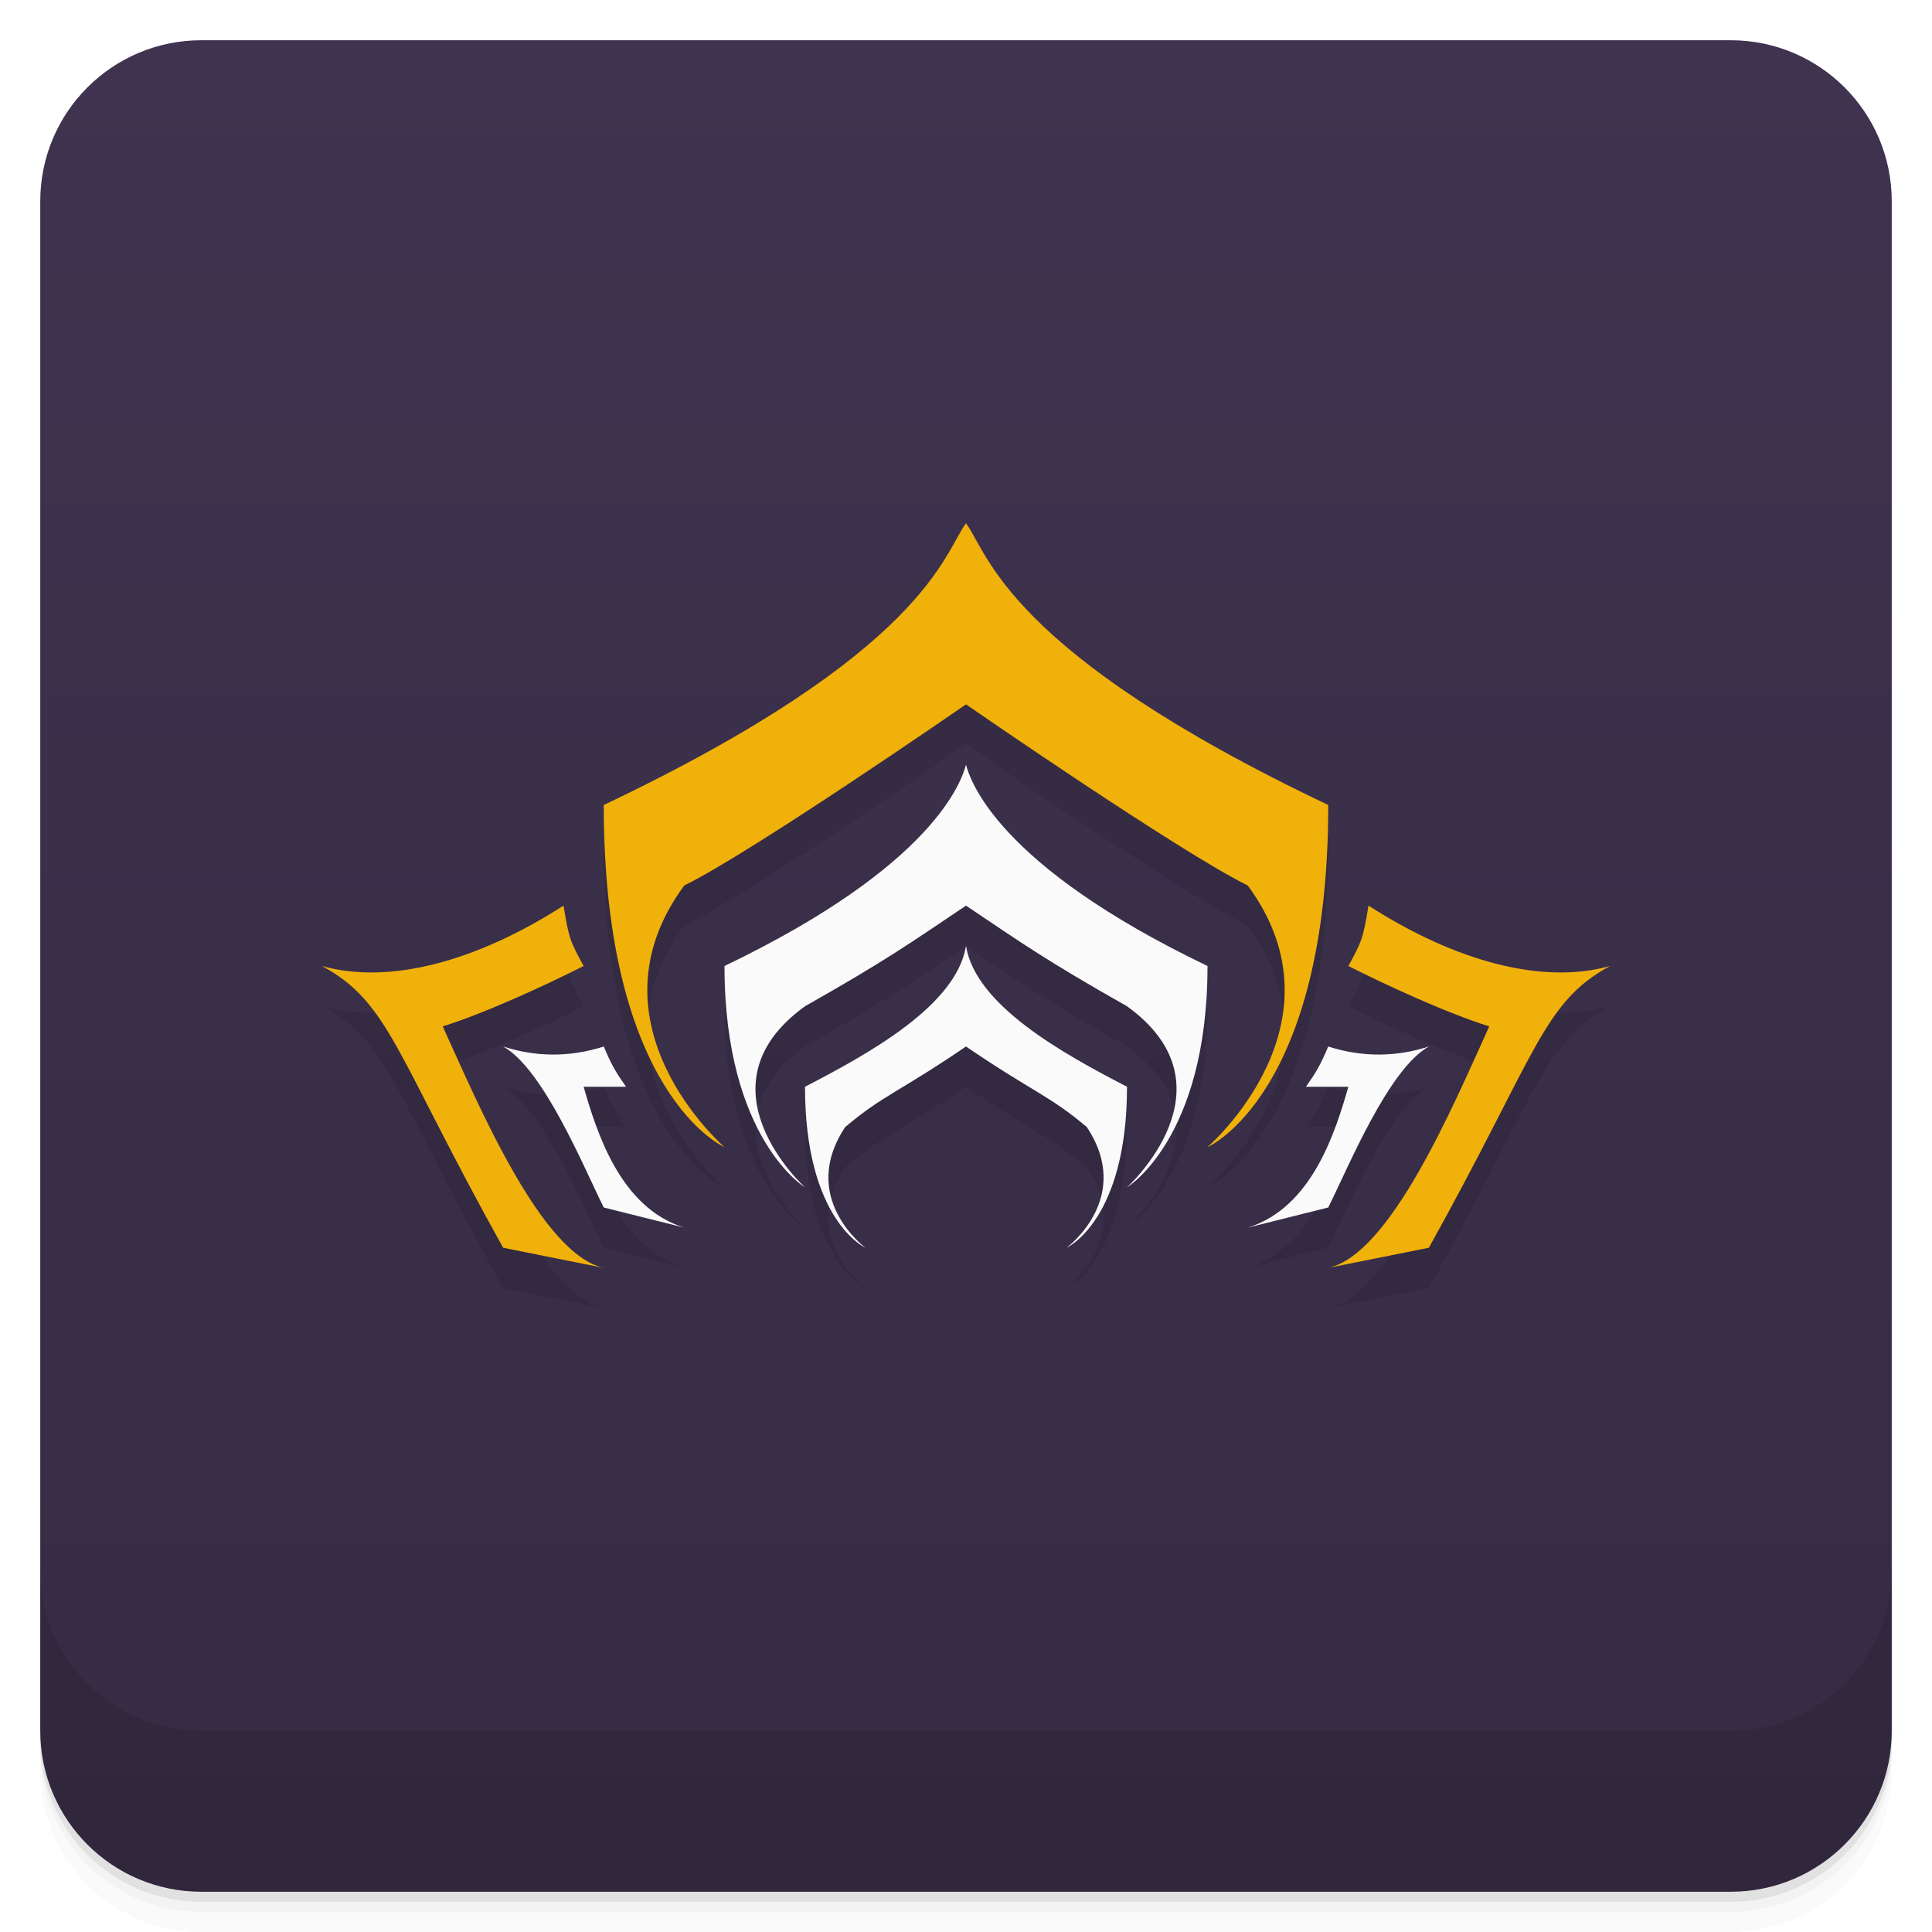
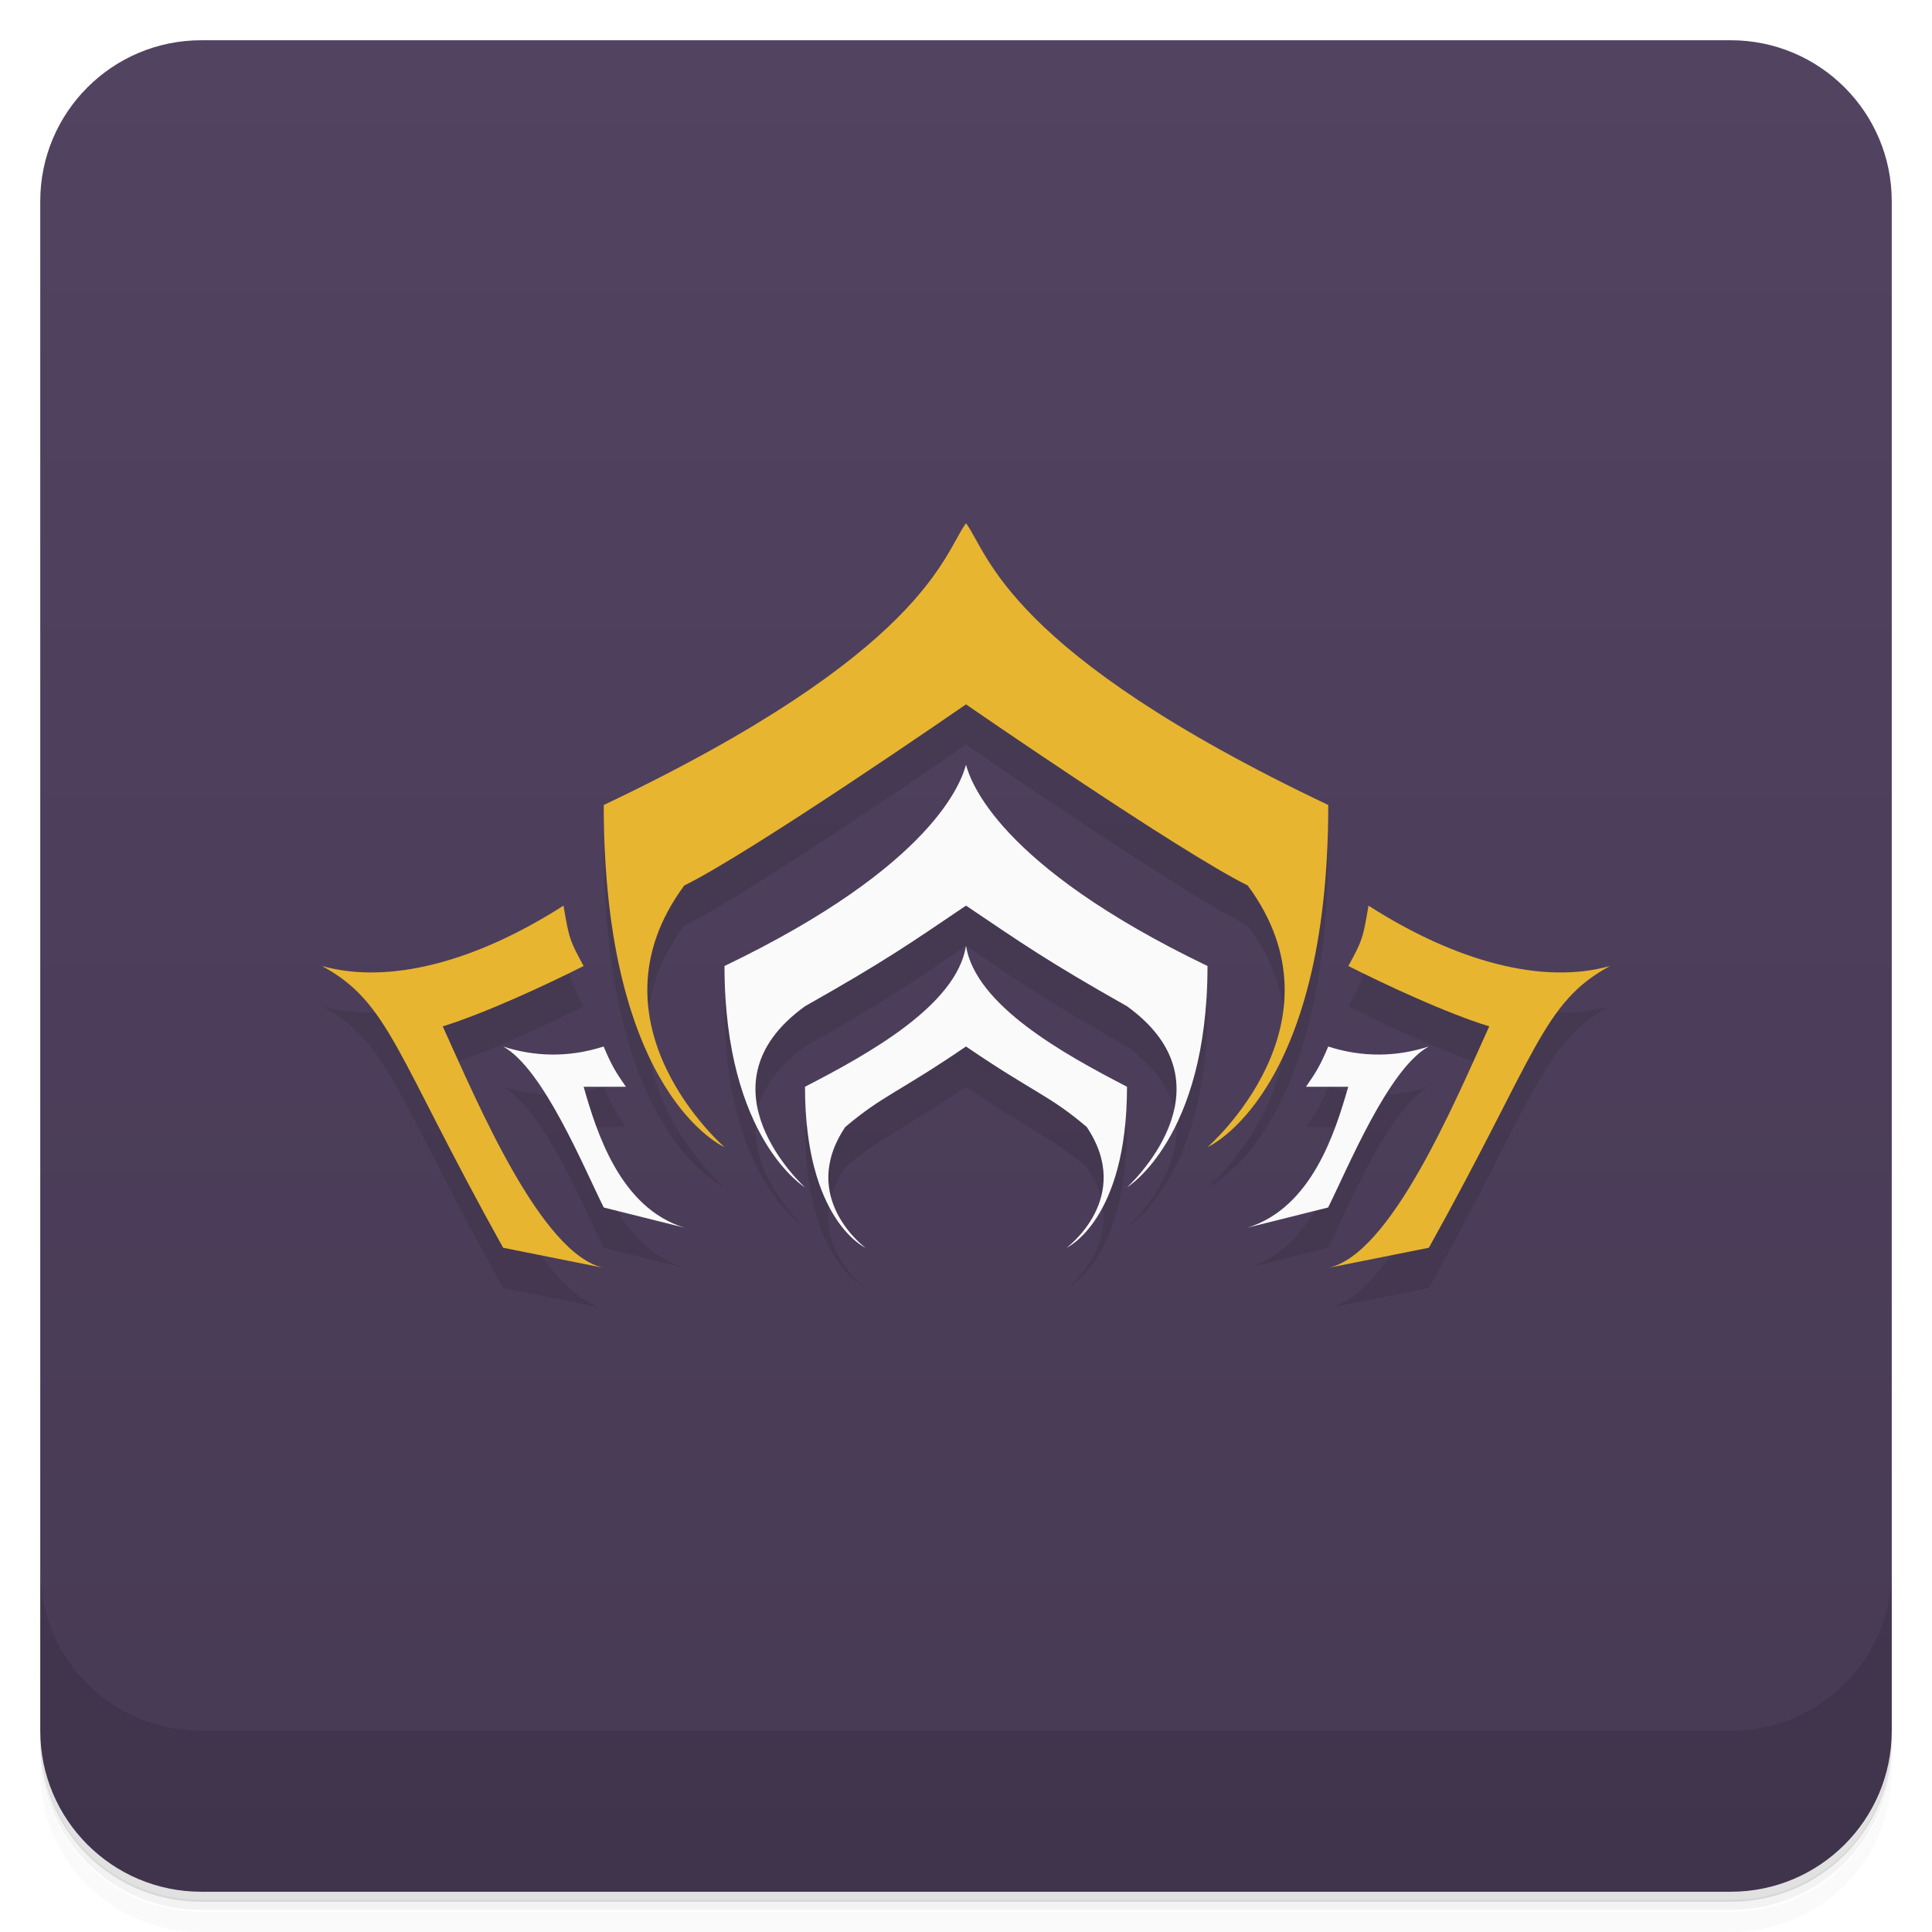
<svg xmlns="http://www.w3.org/2000/svg" version="1.1" viewBox="0 0 48 48">
  <defs>
    <linearGradient id="bg" x2="0" y1="1" y2="47" gradientUnits="userSpaceOnUse">
-       <stop style="stop-color:#3f334f" offset="0" />
-       <stop style="stop-color:#352b43" offset="1" />
+       <stop style="stop-color:#524361" offset="0" />
+       <stop style="stop-color:#473a54" offset="1" />
    </linearGradient>
  </defs>
  <rect x="1" y="1" width="46" height="46" rx="4" style="fill:url(#bg)" />
-   <path d="m1 43v0.25c0 2.216 1.784 4 4 4h38c2.216 0 4-1.784 4-4v-0.25c0 2.216-1.784 4-4 4h-38c-2.216 0-4-1.784-4-4zm0 0.5v0.5c0 2.216 1.784 4 4 4h38c2.216 0 4-1.784 4-4v-0.5c0 2.216-1.784 4-4 4h-38c-2.216 0-4-1.784-4-4z" style="opacity:.02" />
-   <path d="m1 43.25v0.25c0 2.216 1.784 4 4 4h38c2.216 0 4-1.784 4-4v-0.25c0 2.216-1.784 4-4 4h-38c-2.216 0-4-1.784-4-4z" style="opacity:.05" />
-   <path d="m1 43v0.25c0 2.216 1.784 4 4 4h38c2.216 0 4-1.784 4-4v-0.25c0 2.216-1.784 4-4 4h-38c-2.216 0-4-1.784-4-4z" style="opacity:.1" />
-   <path d="m1 39v4c0 2.216 1.784 4 4 4h38c2.216 0 4-1.784 4-4v-4c0 2.216-1.784 4-4 4h-38c-2.216 0-4-1.784-4-4z" style="opacity:.1" />
-   <path d="m24 14c-0.555 0.748-1 3.196-9 7 0 7.208 3 8.5 3 8.5s-3.54-3.055-1-6.5c1.7-0.835 7-4.5 7-4.5s5.301 3.665 7 4.5c2.54 3.445-1 6.5-1 6.5s3-1.292 3-8.5c-8-3.804-8.445-6.252-9-7zm0 6c-0.111 0.401-0.776 2.493-6 5 0 4.292 2 5.5 2 5.5s-2.769-2.5 0-4.5c2-1.131 2.607-1.564 4-2.5 1.393 0.936 2 1.369 4 2.5 2.769 2 0 4.5 0 4.5s2-1.208 2-5.5c-5.224-2.507-5.889-4.599-6-5zm-10 3.5c-2.168 1.393-4.334 1.97-6 1.5 1.68 0.914 1.81 2.167 4.5 7l2.5 0.5c-1.553-0.335-3.119-4.063-4-6 1.067-0.333 2.588-1.038 3.5-1.5-0.339-0.621-0.365-0.686-0.5-1.5zm20 0c-0.135 0.814-0.161 0.879-0.5 1.5 0.912 0.462 2.433 1.167 3.5 1.5-0.881 1.937-2.447 5.665-4 6l2.5-0.5c2.69-4.833 2.82-6.086 4.5-7-1.666 0.47-3.832-0.107-6-1.5zm-10 1c-0.236 1.483-2.429 2.687-4 3.5 0 3.324 1.5 4 1.5 4s-1.676-1.235-0.5-3c0.943-0.795 1.297-0.841 3-2 1.703 1.159 2.057 1.205 3 2 1.176 1.765-0.5 3-0.5 3s1.5-0.676 1.5-4c-1.571-0.813-3.764-2.017-4-3.5zm-11.5 2.5c1.001 0.553 2.002 3 2.5 4l2 0.5c-1.599-0.496-2.178-2.383-2.5-3.5h1.053c-0.258-0.373-0.353-0.525-0.553-1-0.871 0.281-1.718 0.253-2.5 0zm20.5 0c-0.2 0.475-0.295 0.627-0.553 1h1.053c-0.322 1.117-0.901 3.004-2.5 3.5l2-0.5c0.499-1 1.499-3.447 2.5-4-0.782 0.253-1.629 0.281-2.5 0z" style="opacity:.1" />
-   <path d="m24 13c-0.555 0.748-1 3.196-9 7 0 7.208 3 8.5 3 8.5s-3.54-3.055-1-6.5c1.7-0.835 7-4.5 7-4.5s5.301 3.665 7 4.5c2.54 3.445-1 6.5-1 6.5s3-1.292 3-8.5c-8-3.804-8.445-6.252-9-7zm-10 9.5c-2.168 1.393-4.334 1.97-6 1.5 1.68 0.914 1.81 2.167 4.5 7l2.5 0.5c-1.553-0.335-3.119-4.063-4-6 1.067-0.333 2.588-1.038 3.5-1.5-0.339-0.621-0.365-0.686-0.5-1.5zm20 0c-0.135 0.814-0.161 0.879-0.5 1.5 0.912 0.462 2.433 1.167 3.5 1.5-0.881 1.937-2.447 5.665-4 6l2.5-0.5c2.69-4.833 2.82-6.086 4.5-7-1.666 0.47-3.832-0.107-6-1.5z" style="fill:#f1b10b" />
-   <path d="m24 19c-0.111 0.401-0.776 2.493-6 5 0 4.292 2 5.5 2 5.5s-2.769-2.5 0-4.5c2-1.131 2.607-1.564 4-2.5 1.393 0.936 2 1.369 4 2.5 2.769 2 0 4.5 0 4.5s2-1.208 2-5.5c-5.224-2.507-5.889-4.599-6-5zm0 4.5c-0.236 1.483-2.429 2.687-4 3.5 0 3.324 1.5 4 1.5 4s-1.676-1.235-0.5-3c0.943-0.795 1.297-0.841 3-2 1.703 1.159 2.057 1.205 3 2 1.176 1.765-0.5 3-0.5 3s1.5-0.676 1.5-4c-1.571-0.813-3.764-2.017-4-3.5zm-11.5 2.5c1.001 0.553 2.002 3 2.5 4l2 0.5c-1.599-0.496-2.178-2.383-2.5-3.5h1.053c-0.258-0.373-0.353-0.525-0.553-1-0.871 0.281-1.718 0.253-2.5 0zm20.5 0c-0.2 0.475-0.295 0.627-0.553 1h1.053c-0.322 1.117-0.901 3.004-2.5 3.5l2-0.5c0.499-1 1.499-3.447 2.5-4-0.782 0.253-1.629 0.281-2.5 0z" style="fill:#fafafa" />
+   <path d="m1 43v0.25c0 2.22 1.78 4 4 4h38c2.22 0 4-1.78 4-4v-0.25c0 2.22-1.78 4-4 4h-38c-2.22 0-4-1.78-4-4zm0 0.5v0.5c0 2.22 1.78 4 4 4h38c2.22 0 4-1.78 4-4v-0.5c0 2.22-1.78 4-4 4h-38c-2.22 0-4-1.78-4-4z" style="opacity:.02" />
+   <path d="m1 43.2v0.25c0 2.22 1.78 4 4 4h38c2.22 0 4-1.78 4-4v-0.25c0 2.22-1.78 4-4 4h-38c-2.22 0-4-1.78-4-4z" style="opacity:.05" />
+   <path d="m1 43v0.25c0 2.22 1.78 4 4 4h38c2.22 0 4-1.78 4-4v-0.25c0 2.22-1.78 4-4 4h-38c-2.22 0-4-1.78-4-4z" style="opacity:.1" />
+   <path d="m1 39v4c0 2.22 1.78 4 4 4h38c2.22 0 4-1.78 4-4v-4c0 2.22-1.78 4-4 4h-38c-2.22 0-4-1.78-4-4z" style="opacity:.1" />
+   <path d="m24 14c-0.555 0.748-1 3.2-9 7 0 7.21 3 8.5 3 8.5s-3.54-3.06-1-6.5c1.7-0.835 7-4.5 7-4.5s5.3 3.66 7 4.5c2.54 3.44-1 6.5-1 6.5s3-1.29 3-8.5c-8-3.8-8.44-6.25-9-7zm0 6c-0.111 0.401-0.776 2.49-6 5 0 4.29 2 5.5 2 5.5s-2.77-2.5 0-4.5c2-1.13 2.61-1.56 4-2.5 1.39 0.936 2 1.37 4 2.5 2.77 2 0 4.5 0 4.5s2-1.21 2-5.5c-5.22-2.51-5.89-4.6-6-5zm-10 3.5c-2.17 1.39-4.33 1.97-6 1.5 1.68 0.914 1.81 2.17 4.5 7l2.5 0.5c-1.55-0.335-3.12-4.06-4-6 1.07-0.333 2.59-1.04 3.5-1.5-0.339-0.621-0.365-0.686-0.5-1.5zm20 0c-0.135 0.814-0.161 0.879-0.5 1.5 0.912 0.462 2.43 1.17 3.5 1.5-0.881 1.94-2.45 5.67-4 6l2.5-0.5c2.69-4.83 2.82-6.09 4.5-7-1.67 0.47-3.83-0.107-6-1.5zm-10 1c-0.236 1.48-2.43 2.69-4 3.5 0 3.32 1.5 4 1.5 4s-1.68-1.24-0.5-3c0.943-0.795 1.3-0.841 3-2 1.7 1.16 2.06 1.2 3 2 1.18 1.76-0.5 3-0.5 3s1.5-0.676 1.5-4c-1.57-0.813-3.76-2.02-4-3.5zm-11.5 2.5c1 0.553 2 3 2.5 4l2 0.5c-1.6-0.496-2.18-2.38-2.5-3.5h1.05c-0.258-0.373-0.353-0.525-0.553-1-0.871 0.281-1.72 0.253-2.5 0zm20.5 0c-0.2 0.475-0.295 0.627-0.553 1h1.05c-0.322 1.12-0.901 3-2.5 3.5l2-0.5c0.499-1 1.5-3.45 2.5-4-0.782 0.253-1.63 0.281-2.5 0z" style="opacity:.1" />
+   <path d="m24 13c-0.555 0.748-1 3.2-9 7 0 7.21 3 8.5 3 8.5s-3.54-3.06-1-6.5c1.7-0.835 7-4.5 7-4.5s5.3 3.66 7 4.5c2.54 3.44-1 6.5-1 6.5s3-1.29 3-8.5c-8-3.8-8.44-6.25-9-7zm-10 9.5c-2.17 1.39-4.33 1.97-6 1.5 1.68 0.914 1.81 2.17 4.5 7l2.5 0.5c-1.55-0.335-3.12-4.06-4-6 1.07-0.333 2.59-1.04 3.5-1.5-0.339-0.621-0.365-0.686-0.5-1.5zm20 0c-0.135 0.814-0.161 0.879-0.5 1.5 0.912 0.462 2.43 1.17 3.5 1.5-0.881 1.94-2.45 5.67-4 6l2.5-0.5c2.69-4.83 2.82-6.09 4.5-7-1.67 0.47-3.83-0.107-6-1.5z" style="fill:#e8b530" />
+   <path d="m24 19c-0.111 0.401-0.776 2.49-6 5 0 4.29 2 5.5 2 5.5s-2.77-2.5 0-4.5c2-1.13 2.61-1.56 4-2.5 1.39 0.936 2 1.37 4 2.5 2.77 2 0 4.5 0 4.5s2-1.21 2-5.5c-5.22-2.51-5.89-4.6-6-5zm0 4.5c-0.236 1.48-2.43 2.69-4 3.5 0 3.32 1.5 4 1.5 4s-1.68-1.24-0.5-3c0.943-0.795 1.3-0.841 3-2 1.7 1.16 2.06 1.2 3 2 1.18 1.76-0.5 3-0.5 3s1.5-0.676 1.5-4c-1.57-0.813-3.76-2.02-4-3.5zm-11.5 2.5c1 0.553 2 3 2.5 4l2 0.5c-1.6-0.496-2.18-2.38-2.5-3.5h1.05c-0.258-0.373-0.353-0.525-0.553-1-0.871 0.281-1.72 0.253-2.5 0zm20.5 0c-0.2 0.475-0.295 0.627-0.553 1h1.05c-0.322 1.12-0.901 3-2.5 3.5l2-0.5c0.499-1 1.5-3.45 2.5-4-0.782 0.253-1.63 0.281-2.5 0z" style="fill:#fafafa" />
</svg>
